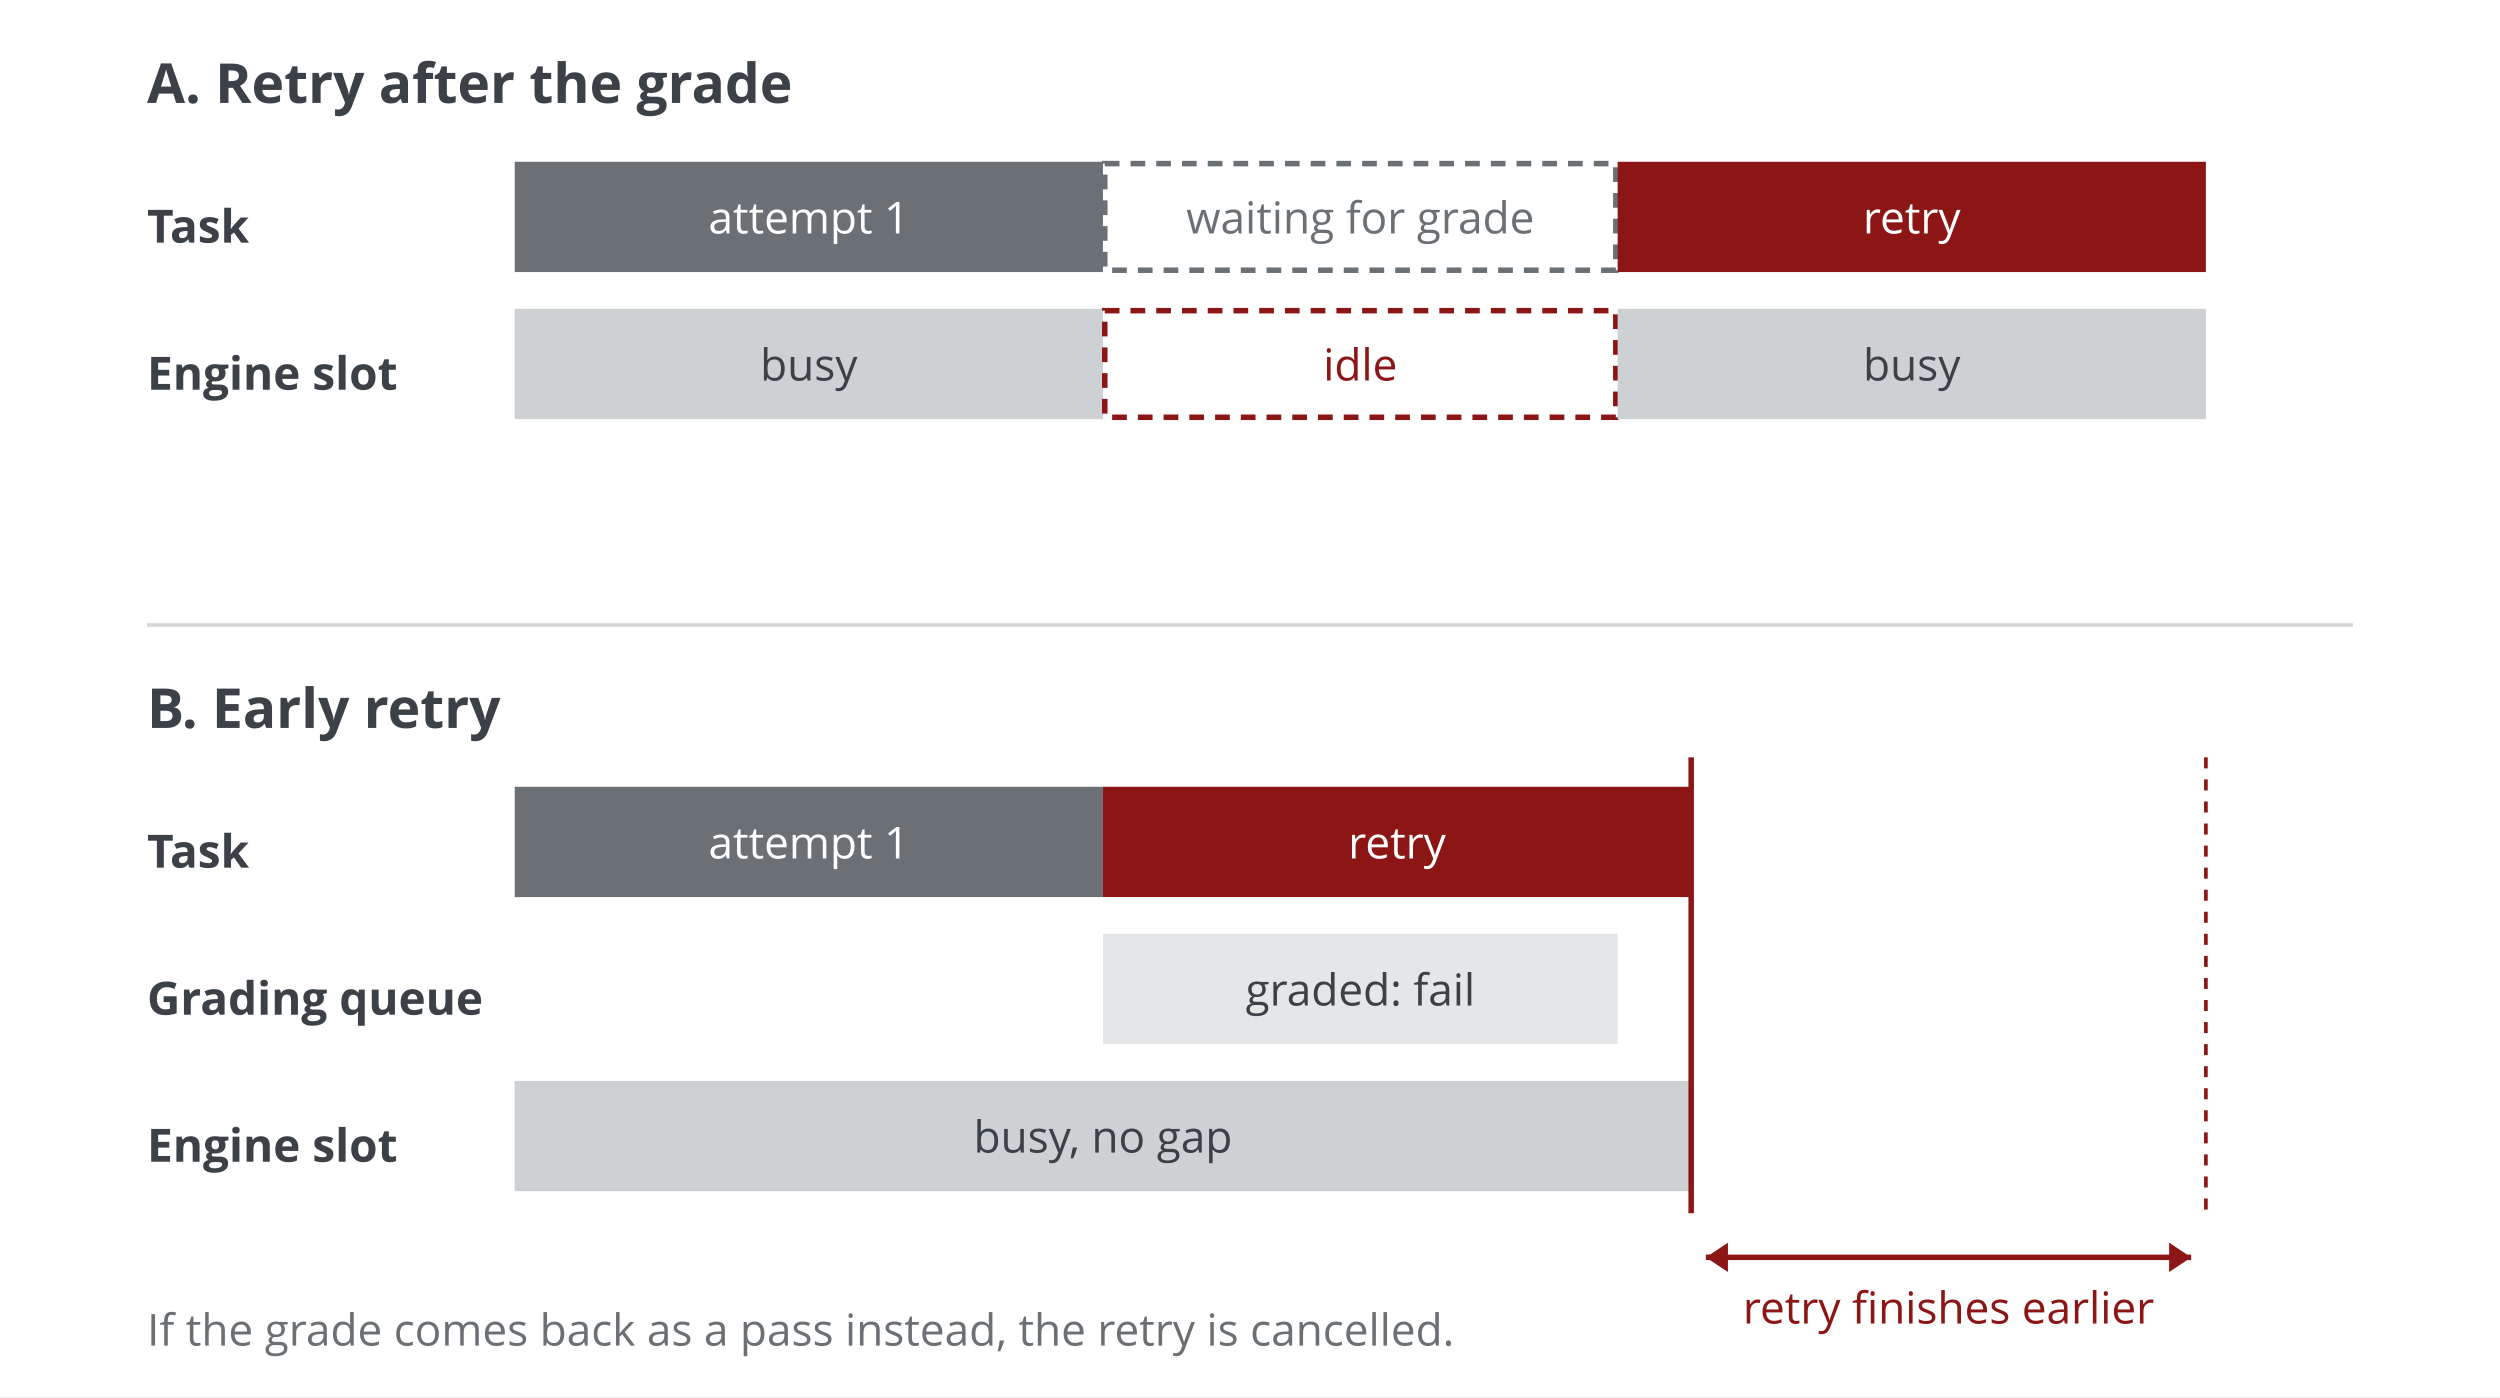
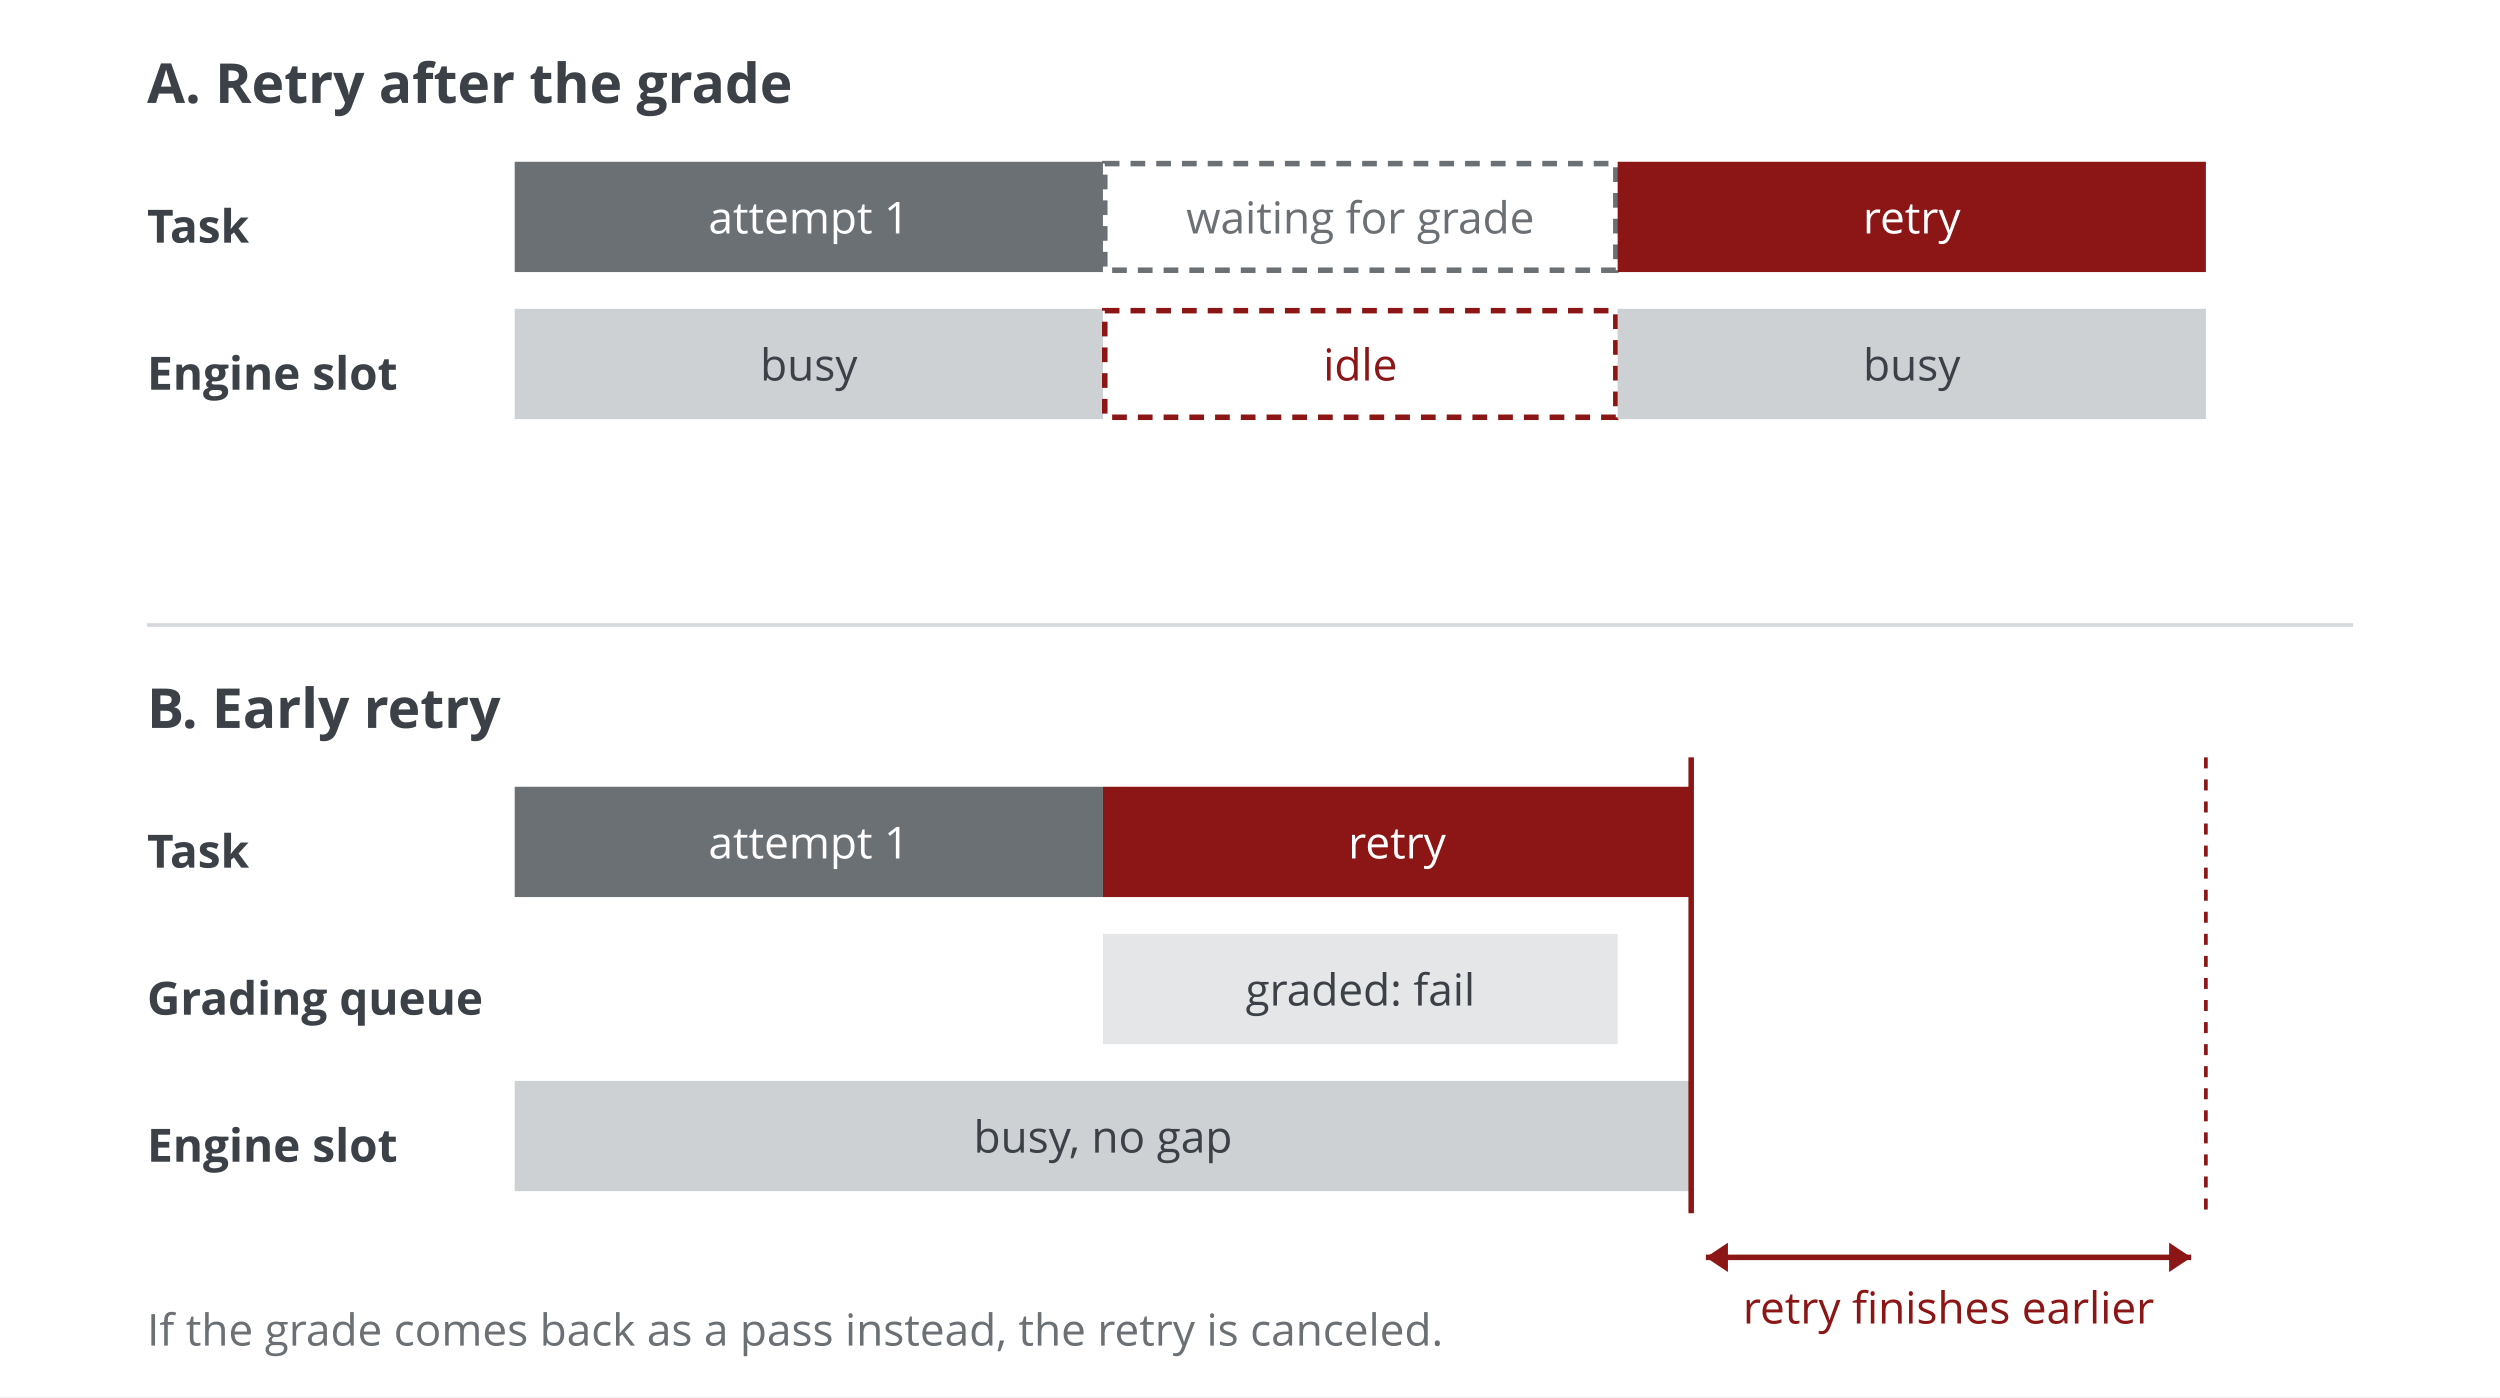
<svg xmlns="http://www.w3.org/2000/svg" viewBox="0 0 680 380" width="680" height="380" role="img" font-family="'Open Sans', 'Helvetica Neue', Helvetica, Arial, sans-serif">
  <rect width="680" height="380" fill="#FFFFFF" />
  <text x="40" y="28" font-size="15" fill="#3B4147" font-weight="700">A. Retry after the grade</text>
  <text x="40" y="66" font-size="12.5" fill="#3B4147" font-weight="700">Task</text>
  <rect x="140" y="44" width="160" height="30" fill="#6B7075" />
  <text x="220.0" y="63.5" font-size="12" fill="#FFFFFF" text-anchor="middle">attempt 1</text>
  <rect x="300.5" y="44.5" width="139" height="29" fill="none" stroke="#6B7075" stroke-width="1.5" stroke-dasharray="4 3" />
  <text x="370.0" y="63.5" font-size="12" fill="#6B7075" text-anchor="middle">waiting for grade</text>
  <rect x="440" y="44" width="160" height="30" fill="#8C1515" />
  <text x="520.0" y="63.5" font-size="12" fill="#FFFFFF" text-anchor="middle">retry</text>
  <text x="40" y="106" font-size="12.5" fill="#3B4147" font-weight="700">Engine slot</text>
  <rect x="140" y="84" width="160" height="30" fill="#CDD1D4" />
  <text x="220.0" y="103.5" font-size="12" fill="#3B4147" text-anchor="middle">busy</text>
  <rect x="300.5" y="84.5" width="139" height="29" fill="none" stroke="#8C1515" stroke-width="1.5" stroke-dasharray="4 3" />
  <text x="370.0" y="103.5" font-size="12" fill="#8C1515" text-anchor="middle">idle</text>
  <rect x="440" y="84" width="160" height="30" fill="#CDD1D4" />
  <text x="520.0" y="103.5" font-size="12" fill="#3B4147" text-anchor="middle">busy</text>
  <line x1="40" y1="170" x2="640" y2="170" stroke="#D5D8DB" />
  <text x="40" y="198" font-size="15" fill="#3B4147" font-weight="700">B. Early retry</text>
  <text x="40" y="236" font-size="12.5" fill="#3B4147" font-weight="700">Task</text>
  <rect x="140" y="214" width="160" height="30" fill="#6B7075" />
  <text x="220.0" y="233.5" font-size="12" fill="#FFFFFF" text-anchor="middle">attempt 1</text>
  <rect x="300" y="214" width="160" height="30" fill="#8C1515" />
  <text x="380.0" y="233.5" font-size="12" fill="#FFFFFF" text-anchor="middle">retry</text>
  <text x="40" y="276" font-size="12.5" fill="#3B4147" font-weight="700">Grading queue</text>
  <rect x="300" y="254" width="140" height="30" fill="#E4E6E8" />
  <text x="370.0" y="273.5" font-size="12" fill="#3B4147" text-anchor="middle">graded: fail</text>
  <text x="40" y="316" font-size="12.5" fill="#3B4147" font-weight="700">Engine slot</text>
  <rect x="140" y="294" width="320" height="30" fill="#CDD1D4" />
  <text x="300.0" y="313.5" font-size="12" fill="#3B4147" text-anchor="middle">busy, no gap</text>
  <line x1="460" y1="206" x2="460" y2="330" stroke="#8C1515" stroke-width="1.5" />
  <line x1="600" y1="206" x2="600" y2="330" stroke="#8C1515" stroke-width="1" stroke-dasharray="3 3" />
  <path d="M596 342 H464" stroke="#8C1515" stroke-width="1.5" />
  <path d="M464 342 l6 -4 v8 z M596 342 l-6 -4 v8 z" fill="#8C1515" />
  <text x="530" y="360" font-size="12" fill="#8C1515" text-anchor="middle">retry finishes earlier</text>
-   <text x="40" y="366" font-size="12" fill="#6B7075">If the grade comes back as a pass instead, the retry is cancelled.</text>
+   <text x="40" y="366" font-size="12" fill="#6B7075">If the grade comes back as a pass instead, the retry is canceled.</text>
</svg>
